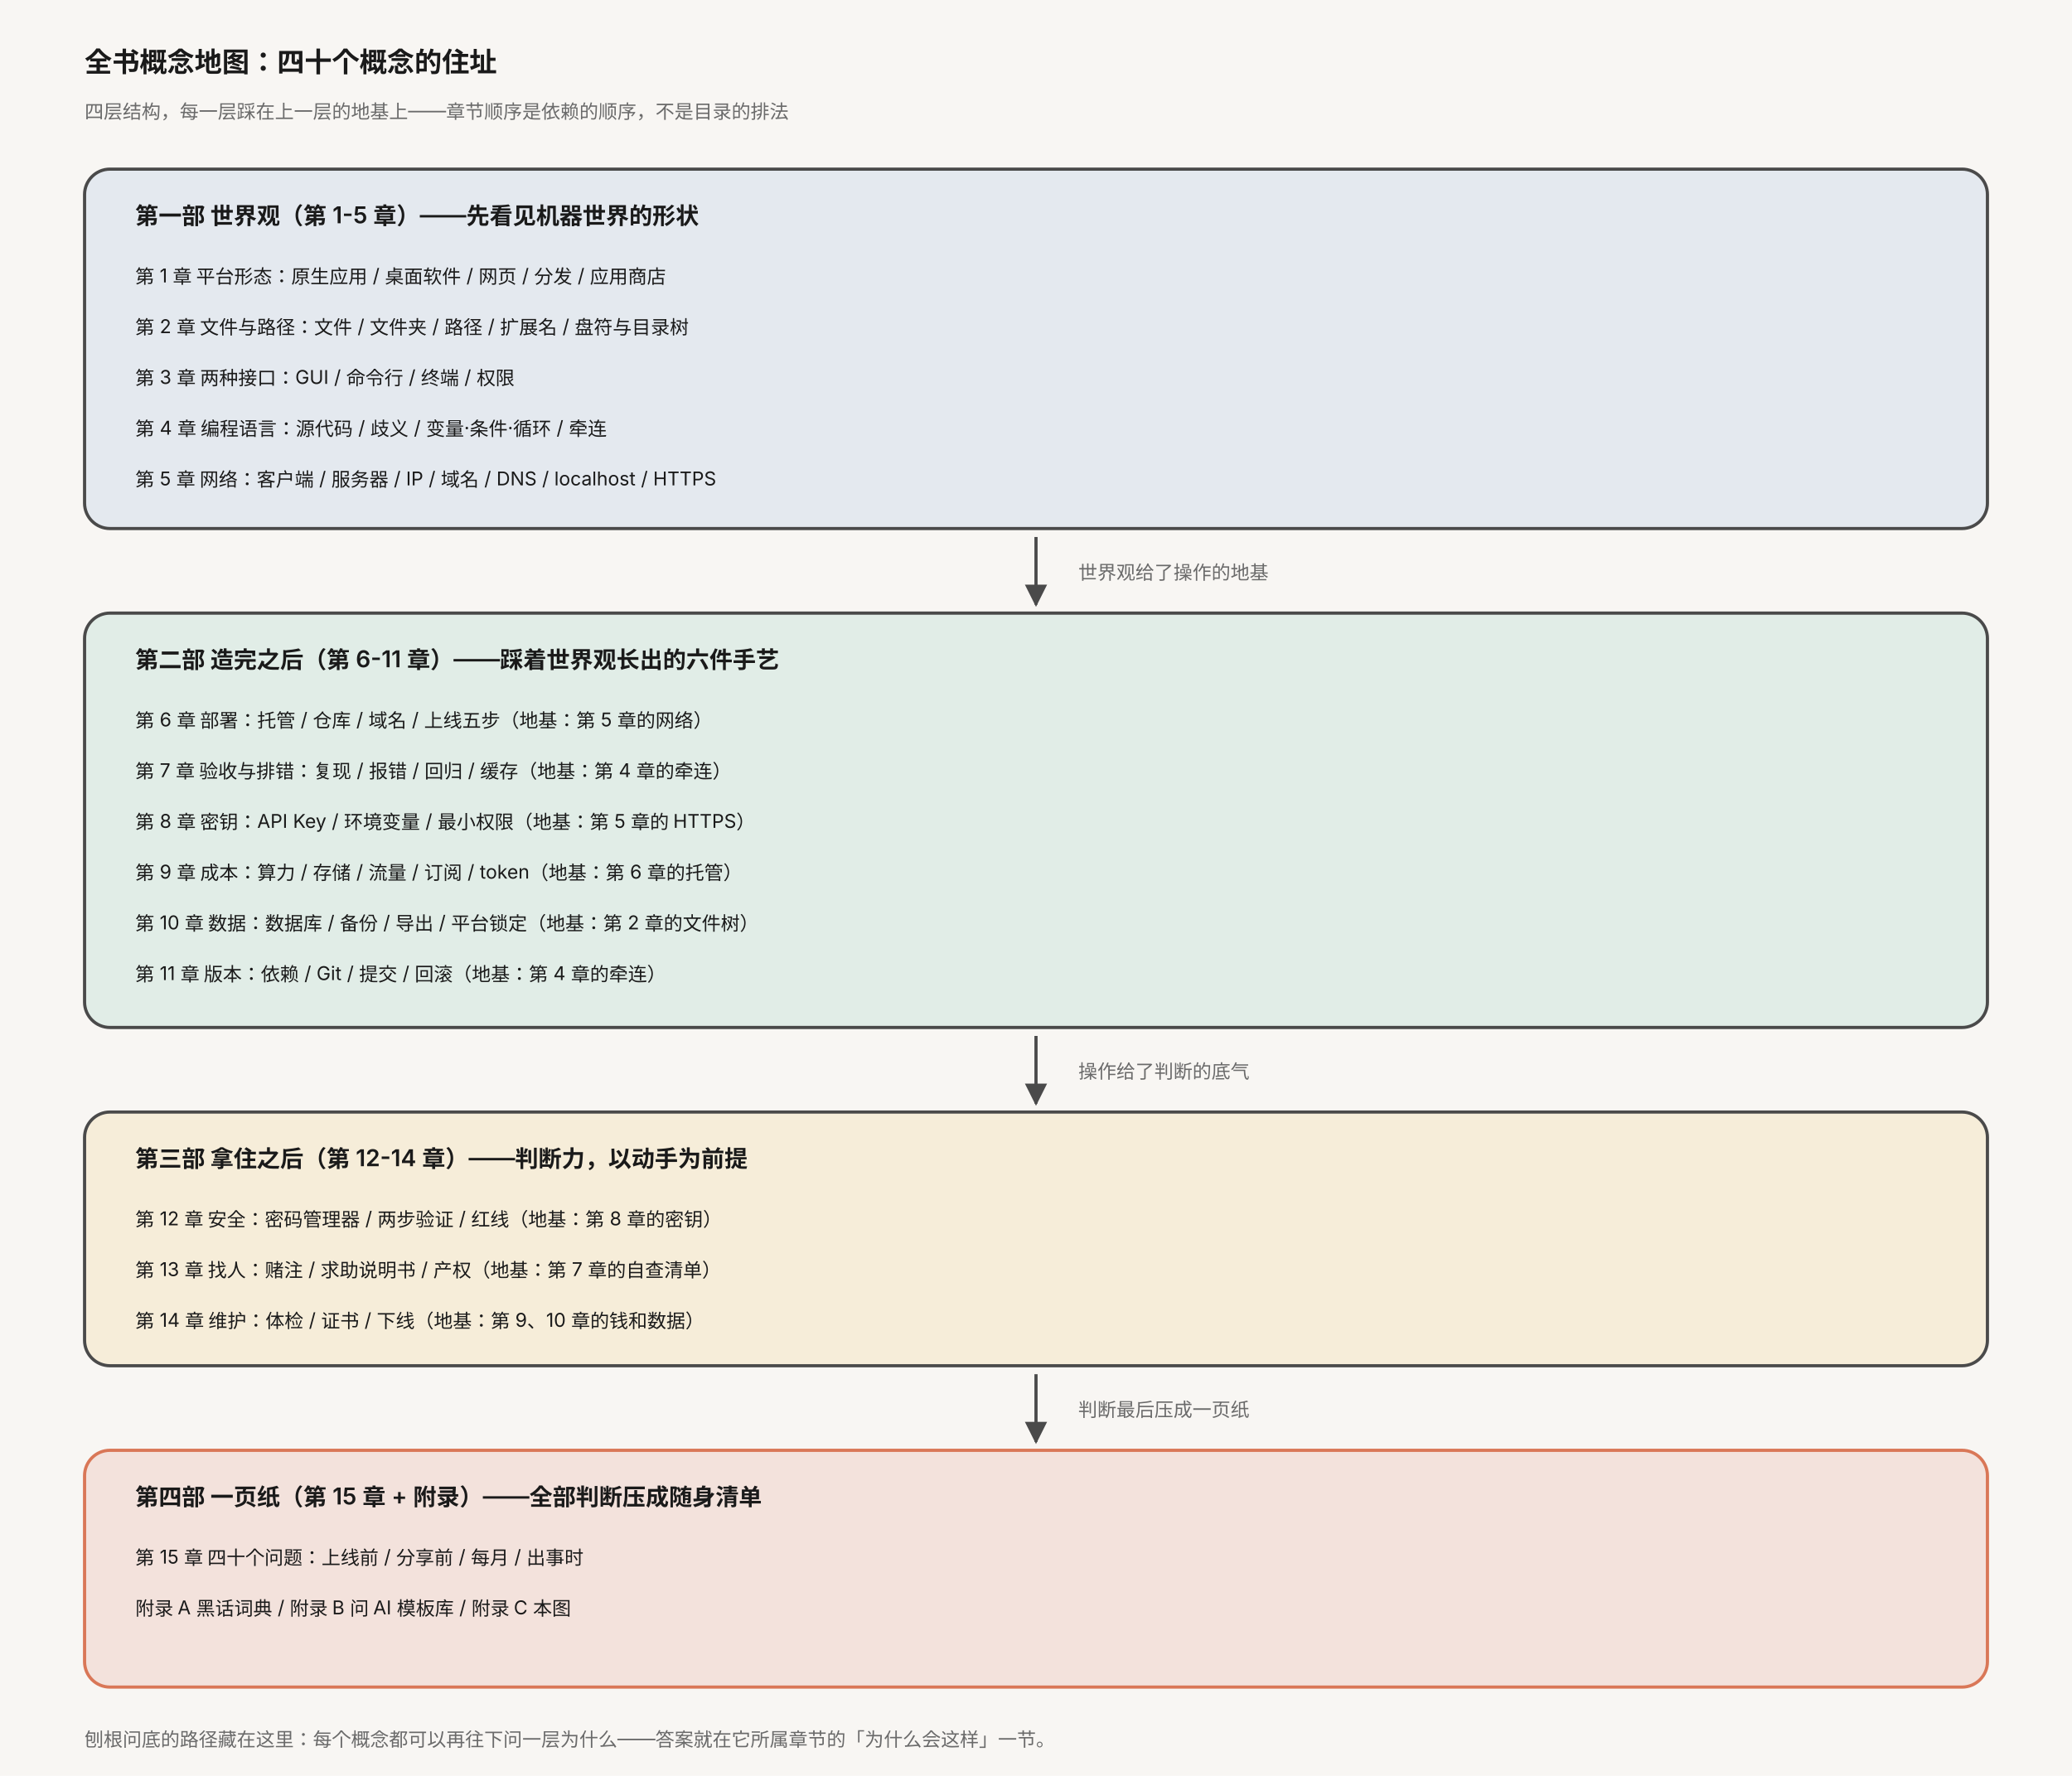
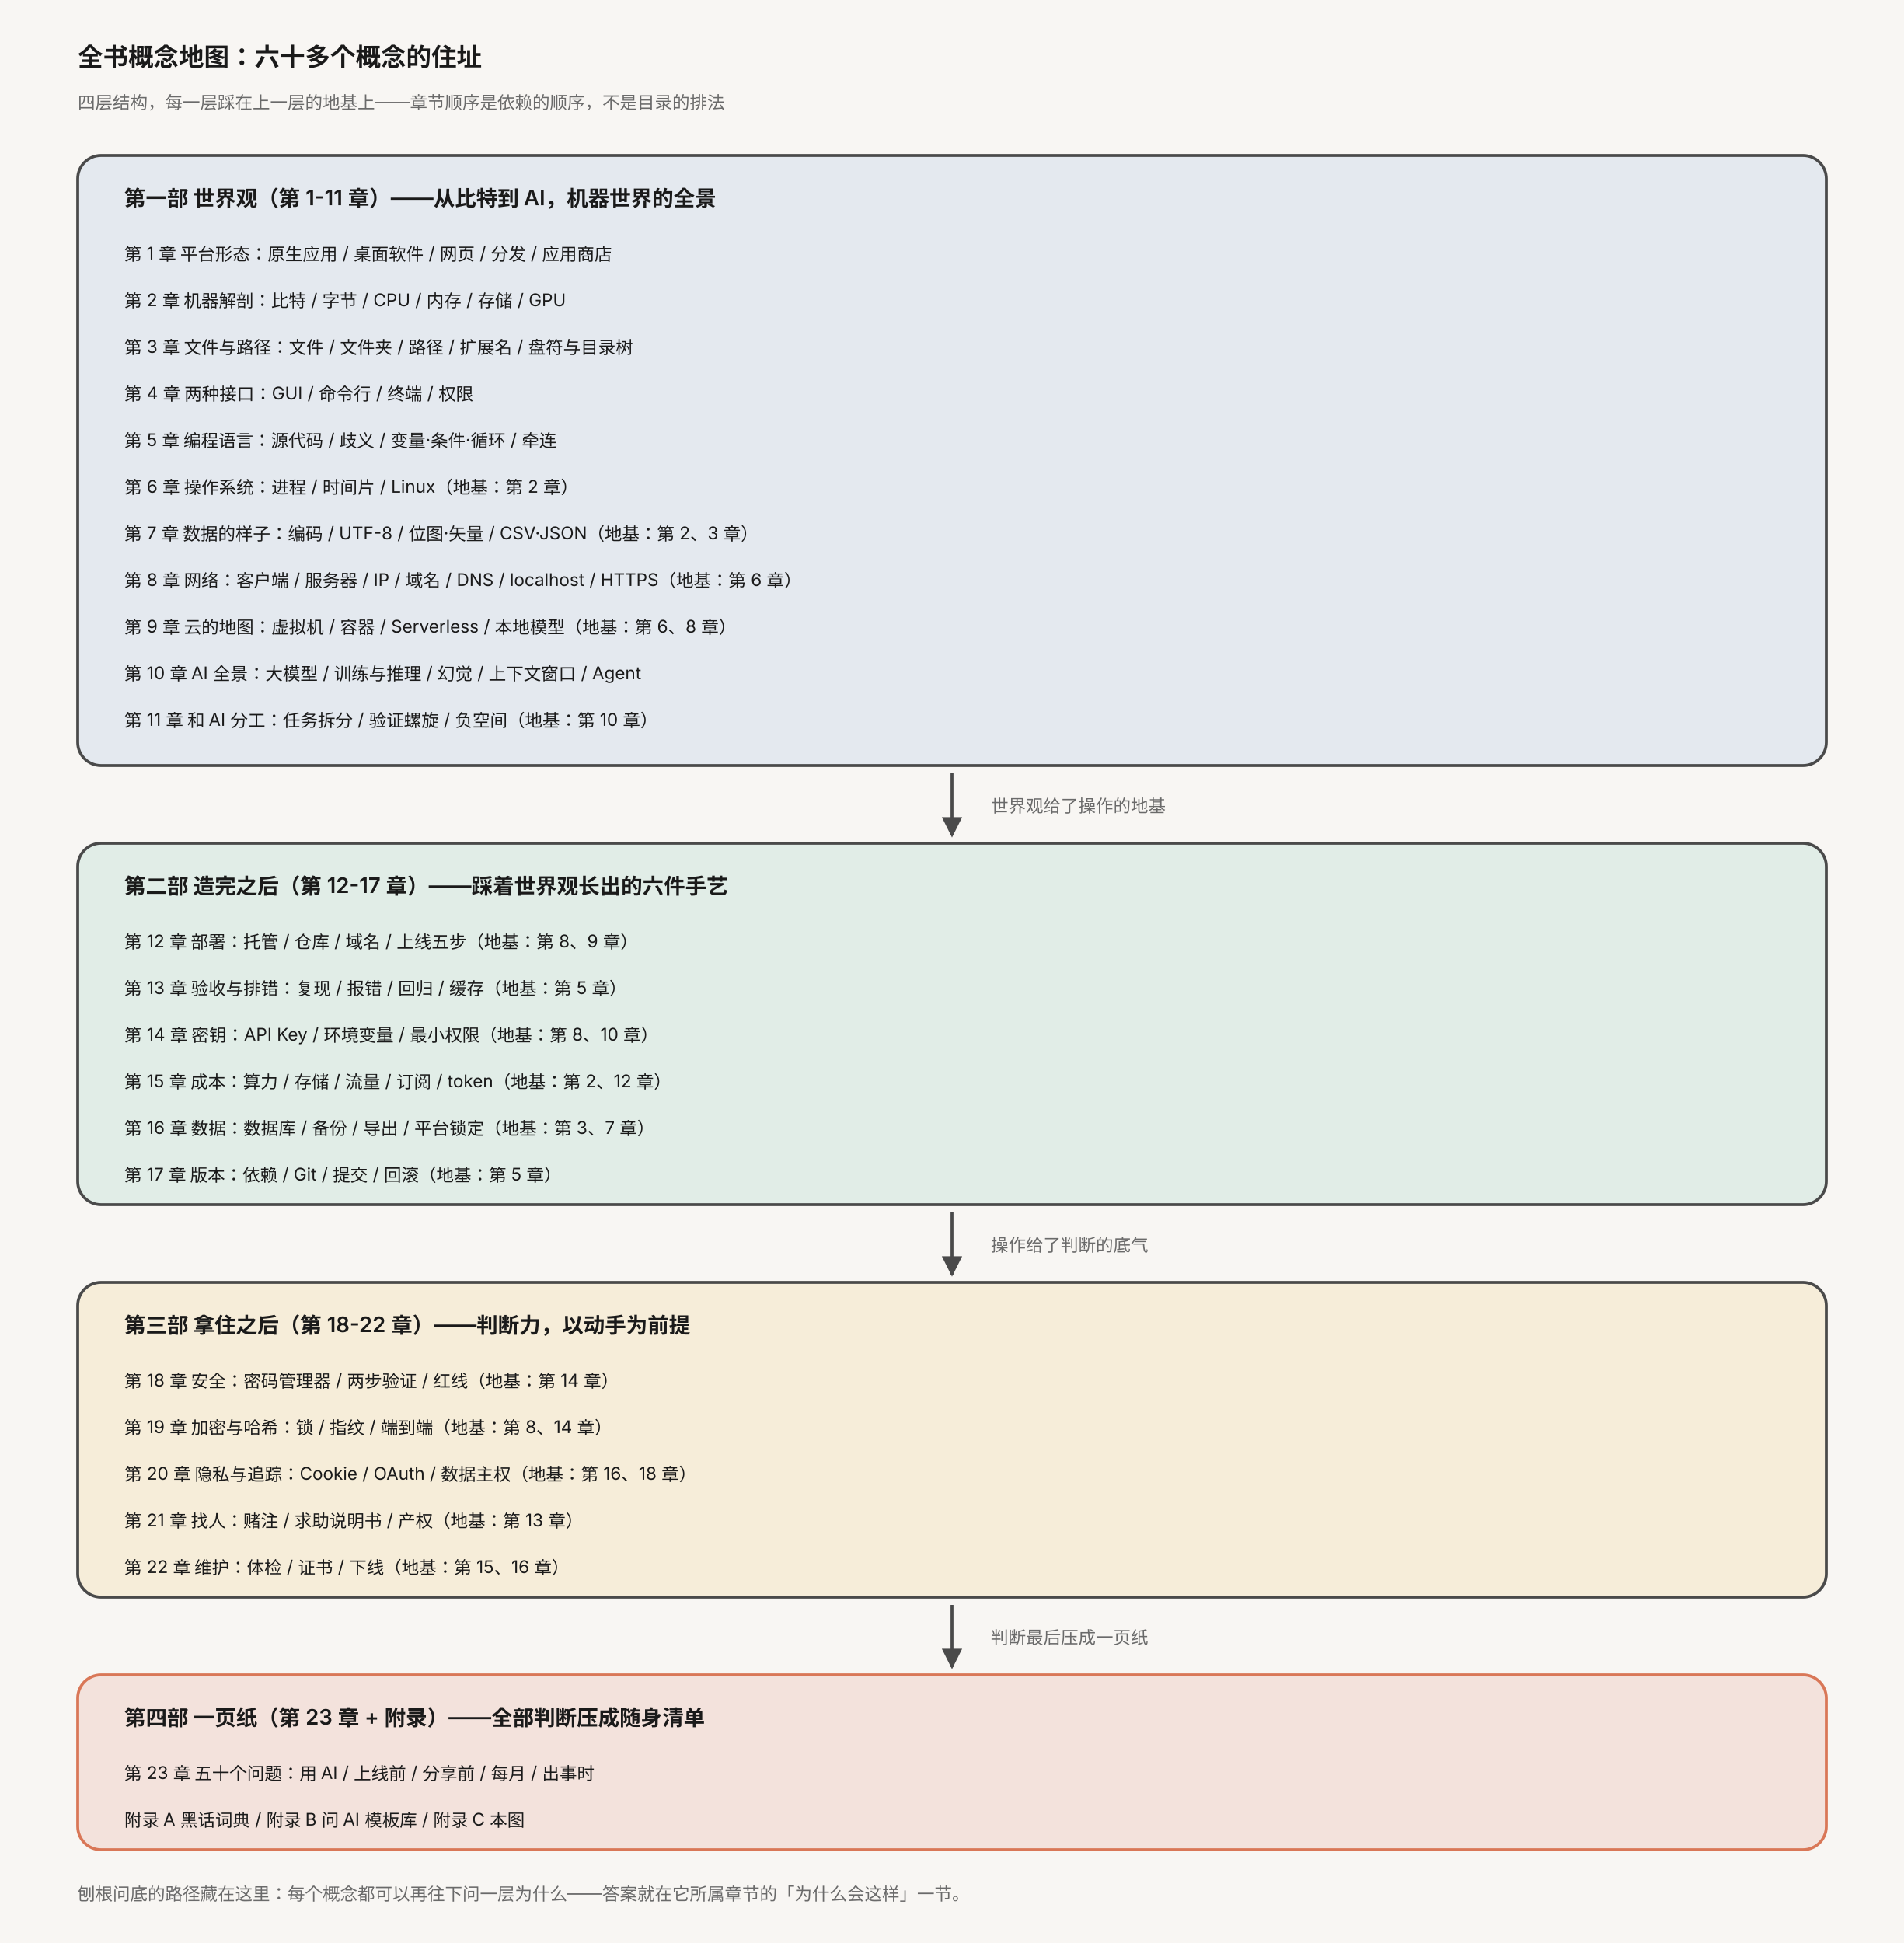
- <svg xmlns="http://www.w3.org/2000/svg" width="650" viewBox="0 0 980 840" font-family="PingFang SC, Microsoft YaHei, -apple-system, BlinkMacSystemFont, Segoe UI, sans-serif">
+ <svg xmlns="http://www.w3.org/2000/svg" width="650" viewBox="0 0 980 1000" font-family="PingFang SC, Microsoft YaHei, -apple-system, BlinkMacSystemFont, Segoe UI, sans-serif">
  <defs>
    <marker id="arrow" viewBox="0 0 10 10" refX="9" refY="5" markerWidth="7" markerHeight="7" orient="auto-start-reverse">
      <path d="M 0 0 L 10 5 L 0 10 z" fill="#4a4a4a" />
    </marker>
  </defs>
-   <rect width="980" height="840" fill="#f8f6f3" />
-   <text x="40" y="34" font-size="13" font-weight="600" fill="#1a1a1a">全书概念地图：四十个概念的住址</text>
+   <rect width="980" height="1000" fill="#f8f6f3" />
+   <text x="40" y="34" font-size="13" font-weight="600" fill="#1a1a1a">全书概念地图：六十多个概念的住址</text>
  <text x="40" y="56" font-size="9" fill="#6a6a6a">四层结构，每一层踩在上一层的地基上——章节顺序是依赖的顺序，不是目录的排法</text>
-   <rect x="40" y="80" width="900" height="170" rx="12" fill="#a8c5e6" fill-opacity="0.25" stroke="#4a4a4a" stroke-width="1.5" />
-   <text x="64" y="106" font-size="11" font-weight="600" fill="#1a1a1a">第一部 世界观（第 1-5 章）——先看见机器世界的形状</text>
+   <rect x="40" y="80" width="900" height="314" rx="12" fill="#a8c5e6" fill-opacity="0.25" stroke="#4a4a4a" stroke-width="1.5" />
+   <text x="64" y="106" font-size="11" font-weight="600" fill="#1a1a1a">第一部 世界观（第 1-11 章）——从比特到 AI，机器世界的全景</text>
  <text x="64" y="134" font-size="9" fill="#1a1a1a">第 1 章 平台形态：原生应用 / 桌面软件 / 网页 / 分发 / 应用商店</text>
-   <text x="64" y="158" font-size="9" fill="#1a1a1a">第 2 章 文件与路径：文件 / 文件夹 / 路径 / 扩展名 / 盘符与目录树</text>
-   <text x="64" y="182" font-size="9" fill="#1a1a1a">第 3 章 两种接口：GUI / 命令行 / 终端 / 权限</text>
-   <text x="64" y="206" font-size="9" fill="#1a1a1a">第 4 章 编程语言：源代码 / 歧义 / 变量·条件·循环 / 牵连</text>
-   <text x="64" y="230" font-size="9" fill="#1a1a1a">第 5 章 网络：客户端 / 服务器 / IP / 域名 / DNS / localhost / HTTPS</text>
-   <rect x="40" y="290" width="900" height="196" rx="12" fill="#9dd4c7" fill-opacity="0.25" stroke="#4a4a4a" stroke-width="1.5" />
-   <text x="64" y="316" font-size="11" font-weight="600" fill="#1a1a1a">第二部 造完之后（第 6-11 章）——踩着世界观长出的六件手艺</text>
-   <text x="64" y="344" font-size="9" fill="#1a1a1a">第 6 章 部署：托管 / 仓库 / 域名 / 上线五步（地基：第 5 章的网络）</text>
-   <text x="64" y="368" font-size="9" fill="#1a1a1a">第 7 章 验收与排错：复现 / 报错 / 回归 / 缓存（地基：第 4 章的牵连）</text>
-   <text x="64" y="392" font-size="9" fill="#1a1a1a">第 8 章 密钥：API Key / 环境变量 / 最小权限（地基：第 5 章的 HTTPS）</text>
-   <text x="64" y="416" font-size="9" fill="#1a1a1a">第 9 章 成本：算力 / 存储 / 流量 / 订阅 / token（地基：第 6 章的托管）</text>
-   <text x="64" y="440" font-size="9" fill="#1a1a1a">第 10 章 数据：数据库 / 备份 / 导出 / 平台锁定（地基：第 2 章的文件树）</text>
-   <text x="64" y="464" font-size="9" fill="#1a1a1a">第 11 章 版本：依赖 / Git / 提交 / 回滚（地基：第 4 章的牵连）</text>
-   <rect x="40" y="526" width="900" height="120" rx="12" fill="#f4e4c1" fill-opacity="0.5" stroke="#4a4a4a" stroke-width="1.5" />
-   <text x="64" y="552" font-size="11" font-weight="600" fill="#1a1a1a">第三部 拿住之后（第 12-14 章）——判断力，以动手为前提</text>
-   <text x="64" y="580" font-size="9" fill="#1a1a1a">第 12 章 安全：密码管理器 / 两步验证 / 红线（地基：第 8 章的密钥）</text>
-   <text x="64" y="604" font-size="9" fill="#1a1a1a">第 13 章 找人：赌注 / 求助说明书 / 产权（地基：第 7 章的自查清单）</text>
-   <text x="64" y="628" font-size="9" fill="#1a1a1a">第 14 章 维护：体检 / 证书 / 下线（地基：第 9、10 章的钱和数据）</text>
-   <rect x="40" y="686" width="900" height="112" rx="12" fill="#d97757" fill-opacity="0.15" stroke="#d97757" stroke-width="1.5" />
-   <text x="64" y="712" font-size="11" font-weight="600" fill="#1a1a1a">第四部 一页纸（第 15 章 + 附录）——全部判断压成随身清单</text>
-   <text x="64" y="740" font-size="9" fill="#1a1a1a">第 15 章 四十个问题：上线前 / 分享前 / 每月 / 出事时</text>
-   <text x="64" y="764" font-size="9" fill="#1a1a1a">附录 A 黑话词典 / 附录 B 问 AI 模板库 / 附录 C 本图</text>
-   <line x1="490" y1="254" x2="490" y2="286" stroke="#4a4a4a" stroke-width="1.5" marker-end="url(#arrow)" />
-   <text x="510" y="274" font-size="9" fill="#6a6a6a">世界观给了操作的地基</text>
-   <line x1="490" y1="490" x2="490" y2="522" stroke="#4a4a4a" stroke-width="1.5" marker-end="url(#arrow)" />
-   <text x="510" y="510" font-size="9" fill="#6a6a6a">操作给了判断的底气</text>
-   <line x1="490" y1="650" x2="490" y2="682" stroke="#4a4a4a" stroke-width="1.5" marker-end="url(#arrow)" />
-   <text x="510" y="670" font-size="9" fill="#6a6a6a">判断最后压成一页纸</text>
-   <text x="40" y="826" font-size="9" fill="#6a6a6a">刨根问底的路径藏在这里：每个概念都可以再往下问一层为什么——答案就在它所属章节的「为什么会这样」一节。</text>
+   <text x="64" y="158" font-size="9" fill="#1a1a1a">第 2 章 机器解剖：比特 / 字节 / CPU / 内存 / 存储 / GPU</text>
+   <text x="64" y="182" font-size="9" fill="#1a1a1a">第 3 章 文件与路径：文件 / 文件夹 / 路径 / 扩展名 / 盘符与目录树</text>
+   <text x="64" y="206" font-size="9" fill="#1a1a1a">第 4 章 两种接口：GUI / 命令行 / 终端 / 权限</text>
+   <text x="64" y="230" font-size="9" fill="#1a1a1a">第 5 章 编程语言：源代码 / 歧义 / 变量·条件·循环 / 牵连</text>
+   <text x="64" y="254" font-size="9" fill="#1a1a1a">第 6 章 操作系统：进程 / 时间片 / Linux（地基：第 2 章）</text>
+   <text x="64" y="278" font-size="9" fill="#1a1a1a">第 7 章 数据的样子：编码 / UTF-8 / 位图·矢量 / CSV·JSON（地基：第 2、3 章）</text>
+   <text x="64" y="302" font-size="9" fill="#1a1a1a">第 8 章 网络：客户端 / 服务器 / IP / 域名 / DNS / localhost / HTTPS（地基：第 6 章）</text>
+   <text x="64" y="326" font-size="9" fill="#1a1a1a">第 9 章 云的地图：虚拟机 / 容器 / Serverless / 本地模型（地基：第 6、8 章）</text>
+   <text x="64" y="350" font-size="9" fill="#1a1a1a">第 10 章 AI 全景：大模型 / 训练与推理 / 幻觉 / 上下文窗口 / Agent</text>
+   <text x="64" y="374" font-size="9" fill="#1a1a1a">第 11 章 和 AI 分工：任务拆分 / 验证螺旋 / 负空间（地基：第 10 章）</text>
+   <rect x="40" y="434" width="900" height="186" rx="12" fill="#9dd4c7" fill-opacity="0.25" stroke="#4a4a4a" stroke-width="1.5" />
+   <text x="64" y="460" font-size="11" font-weight="600" fill="#1a1a1a">第二部 造完之后（第 12-17 章）——踩着世界观长出的六件手艺</text>
+   <text x="64" y="488" font-size="9" fill="#1a1a1a">第 12 章 部署：托管 / 仓库 / 域名 / 上线五步（地基：第 8、9 章）</text>
+   <text x="64" y="512" font-size="9" fill="#1a1a1a">第 13 章 验收与排错：复现 / 报错 / 回归 / 缓存（地基：第 5 章）</text>
+   <text x="64" y="536" font-size="9" fill="#1a1a1a">第 14 章 密钥：API Key / 环境变量 / 最小权限（地基：第 8、10 章）</text>
+   <text x="64" y="560" font-size="9" fill="#1a1a1a">第 15 章 成本：算力 / 存储 / 流量 / 订阅 / token（地基：第 2、12 章）</text>
+   <text x="64" y="584" font-size="9" fill="#1a1a1a">第 16 章 数据：数据库 / 备份 / 导出 / 平台锁定（地基：第 3、7 章）</text>
+   <text x="64" y="608" font-size="9" fill="#1a1a1a">第 17 章 版本：依赖 / Git / 提交 / 回滚（地基：第 5 章）</text>
+   <rect x="40" y="660" width="900" height="162" rx="12" fill="#f4e4c1" fill-opacity="0.5" stroke="#4a4a4a" stroke-width="1.5" />
+   <text x="64" y="686" font-size="11" font-weight="600" fill="#1a1a1a">第三部 拿住之后（第 18-22 章）——判断力，以动手为前提</text>
+   <text x="64" y="714" font-size="9" fill="#1a1a1a">第 18 章 安全：密码管理器 / 两步验证 / 红线（地基：第 14 章）</text>
+   <text x="64" y="738" font-size="9" fill="#1a1a1a">第 19 章 加密与哈希：锁 / 指纹 / 端到端（地基：第 8、14 章）</text>
+   <text x="64" y="762" font-size="9" fill="#1a1a1a">第 20 章 隐私与追踪：Cookie / OAuth / 数据主权（地基：第 16、18 章）</text>
+   <text x="64" y="786" font-size="9" fill="#1a1a1a">第 21 章 找人：赌注 / 求助说明书 / 产权（地基：第 13 章）</text>
+   <text x="64" y="810" font-size="9" fill="#1a1a1a">第 22 章 维护：体检 / 证书 / 下线（地基：第 15、16 章）</text>
+   <rect x="40" y="862" width="900" height="90" rx="12" fill="#d97757" fill-opacity="0.15" stroke="#d97757" stroke-width="1.5" />
+   <text x="64" y="888" font-size="11" font-weight="600" fill="#1a1a1a">第四部 一页纸（第 23 章 + 附录）——全部判断压成随身清单</text>
+   <text x="64" y="916" font-size="9" fill="#1a1a1a">第 23 章 五十个问题：用 AI / 上线前 / 分享前 / 每月 / 出事时</text>
+   <text x="64" y="940" font-size="9" fill="#1a1a1a">附录 A 黑话词典 / 附录 B 问 AI 模板库 / 附录 C 本图</text>
+   <line x1="490" y1="398" x2="490" y2="430" stroke="#4a4a4a" stroke-width="1.5" marker-end="url(#arrow)" />
+   <text x="510" y="418" font-size="9" fill="#6a6a6a">世界观给了操作的地基</text>
+   <line x1="490" y1="624" x2="490" y2="656" stroke="#4a4a4a" stroke-width="1.5" marker-end="url(#arrow)" />
+   <text x="510" y="644" font-size="9" fill="#6a6a6a">操作给了判断的底气</text>
+   <line x1="490" y1="826" x2="490" y2="858" stroke="#4a4a4a" stroke-width="1.5" marker-end="url(#arrow)" />
+   <text x="510" y="846" font-size="9" fill="#6a6a6a">判断最后压成一页纸</text>
+   <text x="40" y="978" font-size="9" fill="#6a6a6a">刨根问底的路径藏在这里：每个概念都可以再往下问一层为什么——答案就在它所属章节的「为什么会这样」一节。</text>
</svg>
